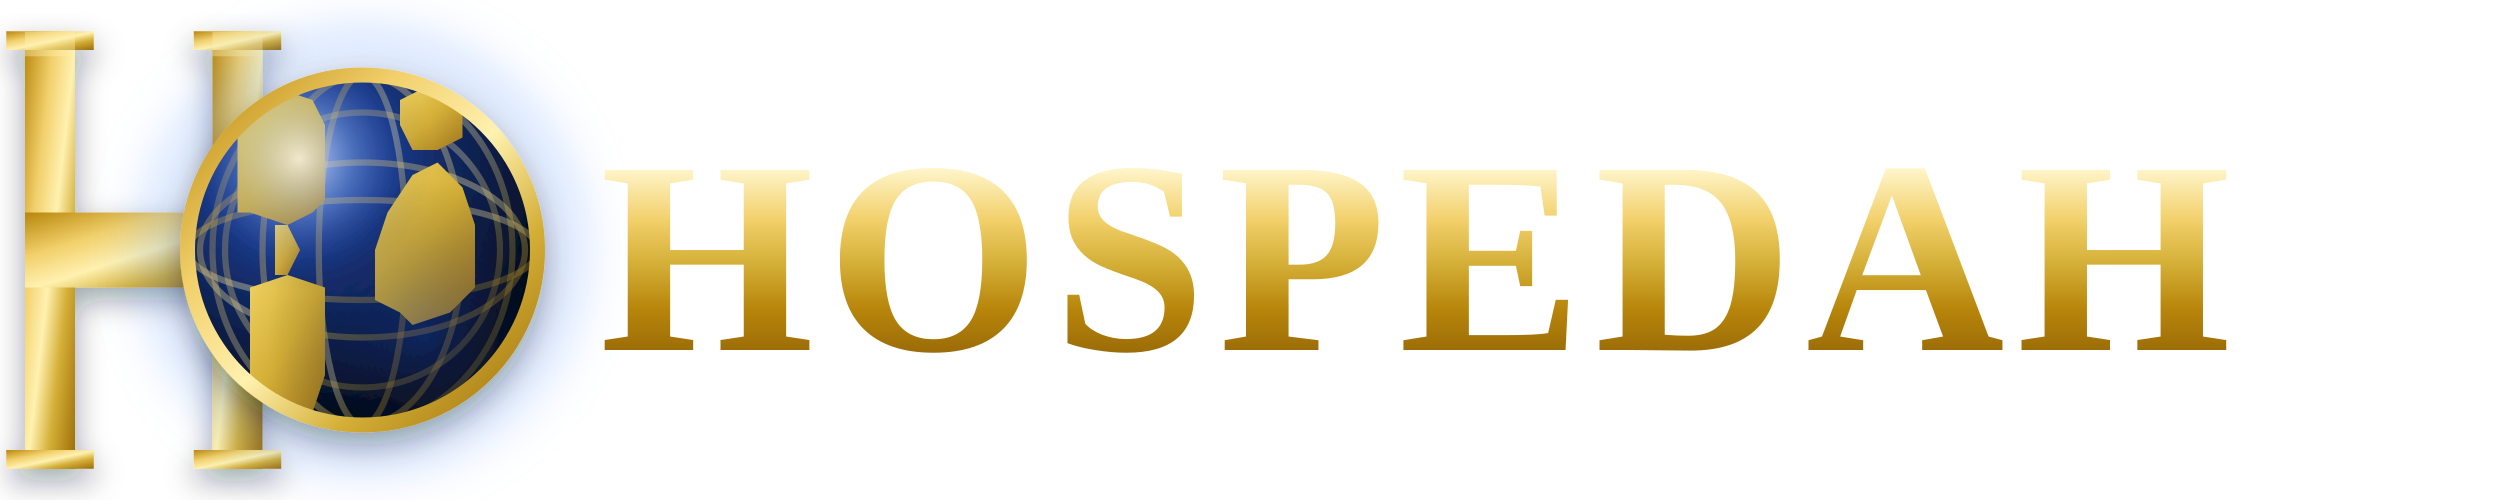
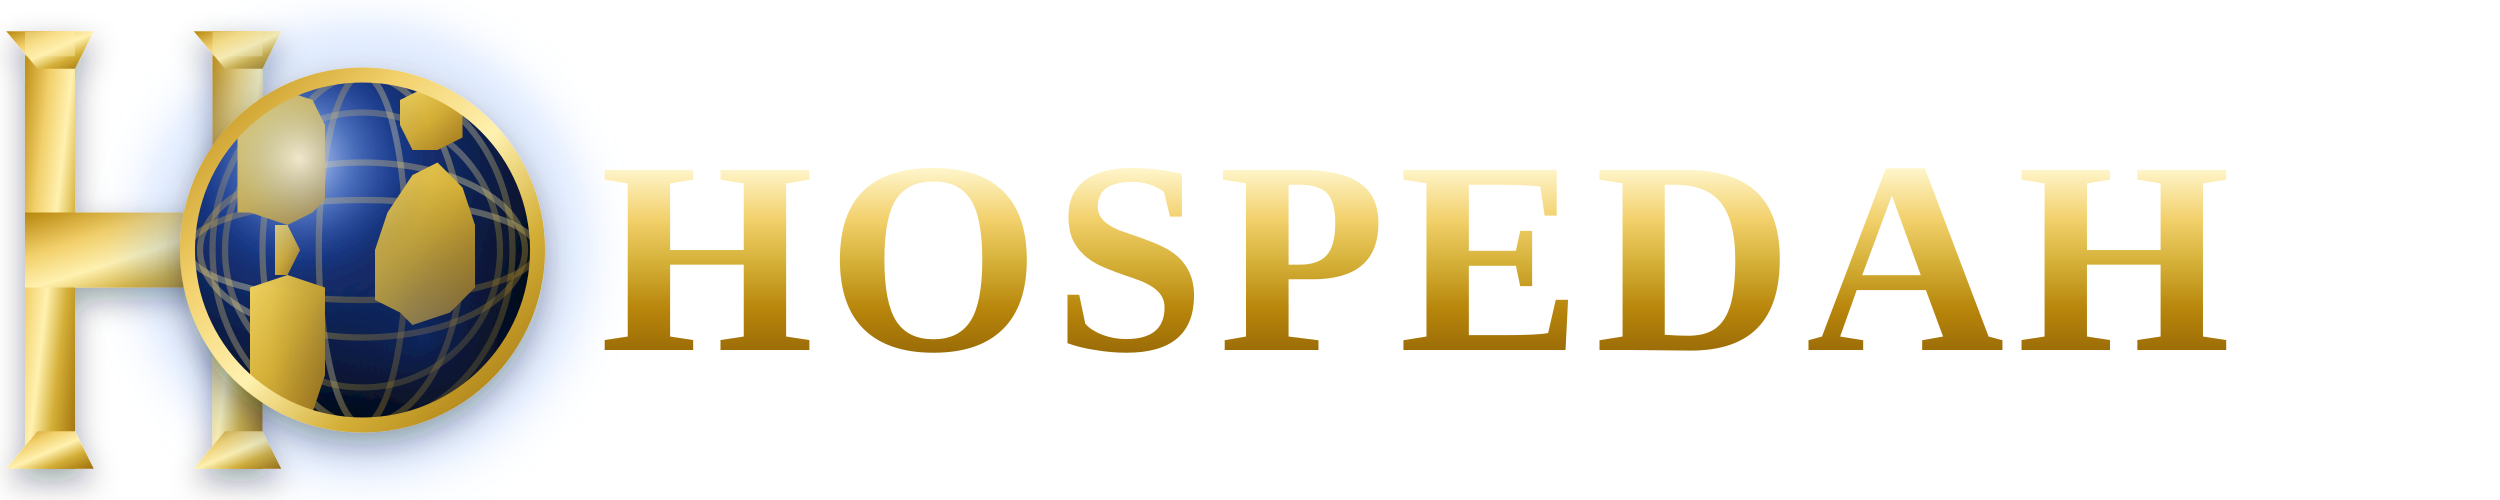
<svg xmlns="http://www.w3.org/2000/svg" width="200" height="40" viewBox="0 0 200 40" preserveAspectRatio="xMidYMid meet" role="img" aria-labelledby="navbarLogoTitle navbarLogoDesc">
  <defs>
    <linearGradient id="goldMetalNav" x1="0%" y1="0%" x2="100%" y2="100%">
      <stop offset="0%" stop-color="#B8860B" />
      <stop offset="30%" stop-color="#F2D06B" />
      <stop offset="52%" stop-color="#FFF1B0" />
      <stop offset="72%" stop-color="#D4AF37" />
      <stop offset="100%" stop-color="#9B6C08" />
    </linearGradient>
    <linearGradient id="goldTextNav" x1="0%" y1="0%" x2="0%" y2="100%">
      <stop offset="0%" stop-color="#FFF6CC" />
      <stop offset="28%" stop-color="#F2D06B" />
      <stop offset="52%" stop-color="#D4AF37" />
      <stop offset="76%" stop-color="#B8860B" />
      <stop offset="100%" stop-color="#9B6C08" />
    </linearGradient>
    <linearGradient id="goldContinentNav" x1="5%" y1="0%" x2="95%" y2="100%">
      <stop offset="0%" stop-color="#EDD060" />
      <stop offset="50%" stop-color="#D4AF37" />
      <stop offset="100%" stop-color="#A07820" />
    </linearGradient>
    <radialGradient id="navyDepthNav" cx="33%" cy="25%" r="72%" gradientUnits="objectBoundingBox">
      <stop offset="0%" stop-color="#4060C8" />
      <stop offset="15%" stop-color="#2A4FA8" />
      <stop offset="40%" stop-color="#163580" />
      <stop offset="68%" stop-color="#0E2150" />
      <stop offset="88%" stop-color="#071430" />
      <stop offset="100%" stop-color="#040C1A" />
    </radialGradient>
    <radialGradient id="specularNavHi" cx="32%" cy="24%" r="38%" gradientUnits="objectBoundingBox">
      <stop offset="0%" stop-color="#FFFFFF" stop-opacity="0.75" />
      <stop offset="40%" stop-color="#AACCFF" stop-opacity="0.30" />
      <stop offset="75%" stop-color="#4466CC" stop-opacity="0.08" />
      <stop offset="100%" stop-color="#000000" stop-opacity="0" />
    </radialGradient>
    <radialGradient id="rimLightNav" cx="68%" cy="75%" r="45%" gradientUnits="objectBoundingBox">
      <stop offset="0%" stop-color="#2244AA" stop-opacity="0.35" />
      <stop offset="100%" stop-color="#000000" stop-opacity="0" />
    </radialGradient>
    <filter id="softShadowNav" x="-40%" y="-40%" width="180%" height="200%">
      <feDropShadow dx="0" dy="1" stdDeviation="1.2" flood-color="#091429" flood-opacity="0.38" />
    </filter>
    <filter id="atmosphereBlurNav" x="-30%" y="-30%" width="160%" height="160%">
      <feGaussianBlur stdDeviation="2" />
    </filter>
    <clipPath id="globeClipNav">
      <circle cx="29" cy="20" r="14" />
    </clipPath>
  </defs>
  <g filter="url(#softShadowNav)">
    <rect x="2" y="2.5" width="4" height="35" fill="url(#goldMetalNav)" />
    <rect x="17" y="2.5" width="4" height="35" fill="url(#goldMetalNav)" />
    <rect x="2" y="17" width="19" height="6" fill="url(#goldMetalNav)" />
-     <rect x="0.5" y="2.5" width="7" height="1.5" fill="url(#goldMetalNav)" />
-     <rect x="15.5" y="2.5" width="7" height="1.5" fill="url(#goldMetalNav)" />
-     <rect x="0.5" y="36" width="7" height="1.5" fill="url(#goldMetalNav)" />
-     <rect x="15.5" y="36" width="7" height="1.5" fill="url(#goldMetalNav)" />
+     <polygon points="0.5,2.5 7.5,2.5 6,5.5 3,5.5" fill="url(#goldMetalNav)" />
+     <polygon points="15.5,2.5 22.5,2.5 21,5.5 18,5.5" fill="url(#goldMetalNav)" />
+     <polygon points="0.5,37.5 7.5,37.5 6,34.5 3,34.5" fill="url(#goldMetalNav)" />
+     <polygon points="15.5,37.5 22.5,37.5 21,34.5 18,34.5" fill="url(#goldMetalNav)" />
    <rect x="2" y="2.5" width="4" height="2" fill="#FFF1B0" opacity="0.40" />
    <rect x="17" y="2.5" width="4" height="2" fill="#FFF1B0" opacity="0.40" />
  </g>
  <circle cx="29" cy="20" r="16" fill="none" stroke="#4488FF" stroke-width="3.5" opacity="0.25" filter="url(#atmosphereBlurNav)" />
  <g filter="url(#softShadowNav)">
    <circle cx="29" cy="20" r="14" fill="url(#navyDepthNav)" />
    <g clip-path="url(#globeClipNav)" stroke="url(#goldMetalNav)" fill="none">
      <ellipse cx="29" cy="20" rx="3.5" ry="14" stroke-width="0.5" opacity="0.35" />
      <ellipse cx="29" cy="20" rx="8" ry="14" stroke-width="0.5" opacity="0.35" />
      <ellipse cx="29" cy="20" rx="12" ry="14" stroke-width="0.5" opacity="0.30" />
      <ellipse cx="29" cy="20" rx="14" ry="4" stroke-width="0.5" opacity="0.35" />
      <ellipse cx="29" cy="20" rx="13" ry="7" stroke-width="0.5" opacity="0.35" />
      <ellipse cx="29" cy="20" rx="11" ry="11" stroke-width="0.5" opacity="0.30" />
    </g>
    <line x1="15" y1="20" x2="43" y2="20" stroke="url(#goldMetalNav)" stroke-width="2.5" clip-path="url(#globeClipNav)" />
    <g clip-path="url(#globeClipNav)" fill="url(#goldContinentNav)">
      <path d="M19,8 L22,7 L25,8 L26,10 L26,13 L26,16 L25,17 L23,18 L20,17 L19,17 L19,14 L19,10 Z" />
      <path d="M23,18 L24,20 L23,22 L22,22 L22,20 L22,18 Z" />
      <path d="M20,23 L23,22 L26,23 L26,25 L26,30 L25,33 L22,33 L20,32 L20,29 L20,25 Z" />
      <path d="M32,8 L34,7 L37,8 L37,11 L35,12 L33,12 L32,10 Z" />
      <path d="M33,14 L35,13 L37,15 L38,18 L38,23 L36,25 L33,26 L32,25 L30,24 L30,20 L31,17 Z" />
    </g>
    <circle cx="29" cy="20" r="14" fill="url(#rimLightNav)" />
    <circle cx="29" cy="20" r="14" fill="url(#specularNavHi)" />
    <circle cx="29" cy="20" r="14" fill="none" stroke="url(#goldMetalNav)" stroke-width="1.2" />
  </g>
  <text x="48" y="28" fill="url(#goldTextNav)" font-family="Georgia, 'Times New Roman', serif" font-size="22" font-weight="700" letter-spacing="1">HOSPEDAH</text>
</svg>
